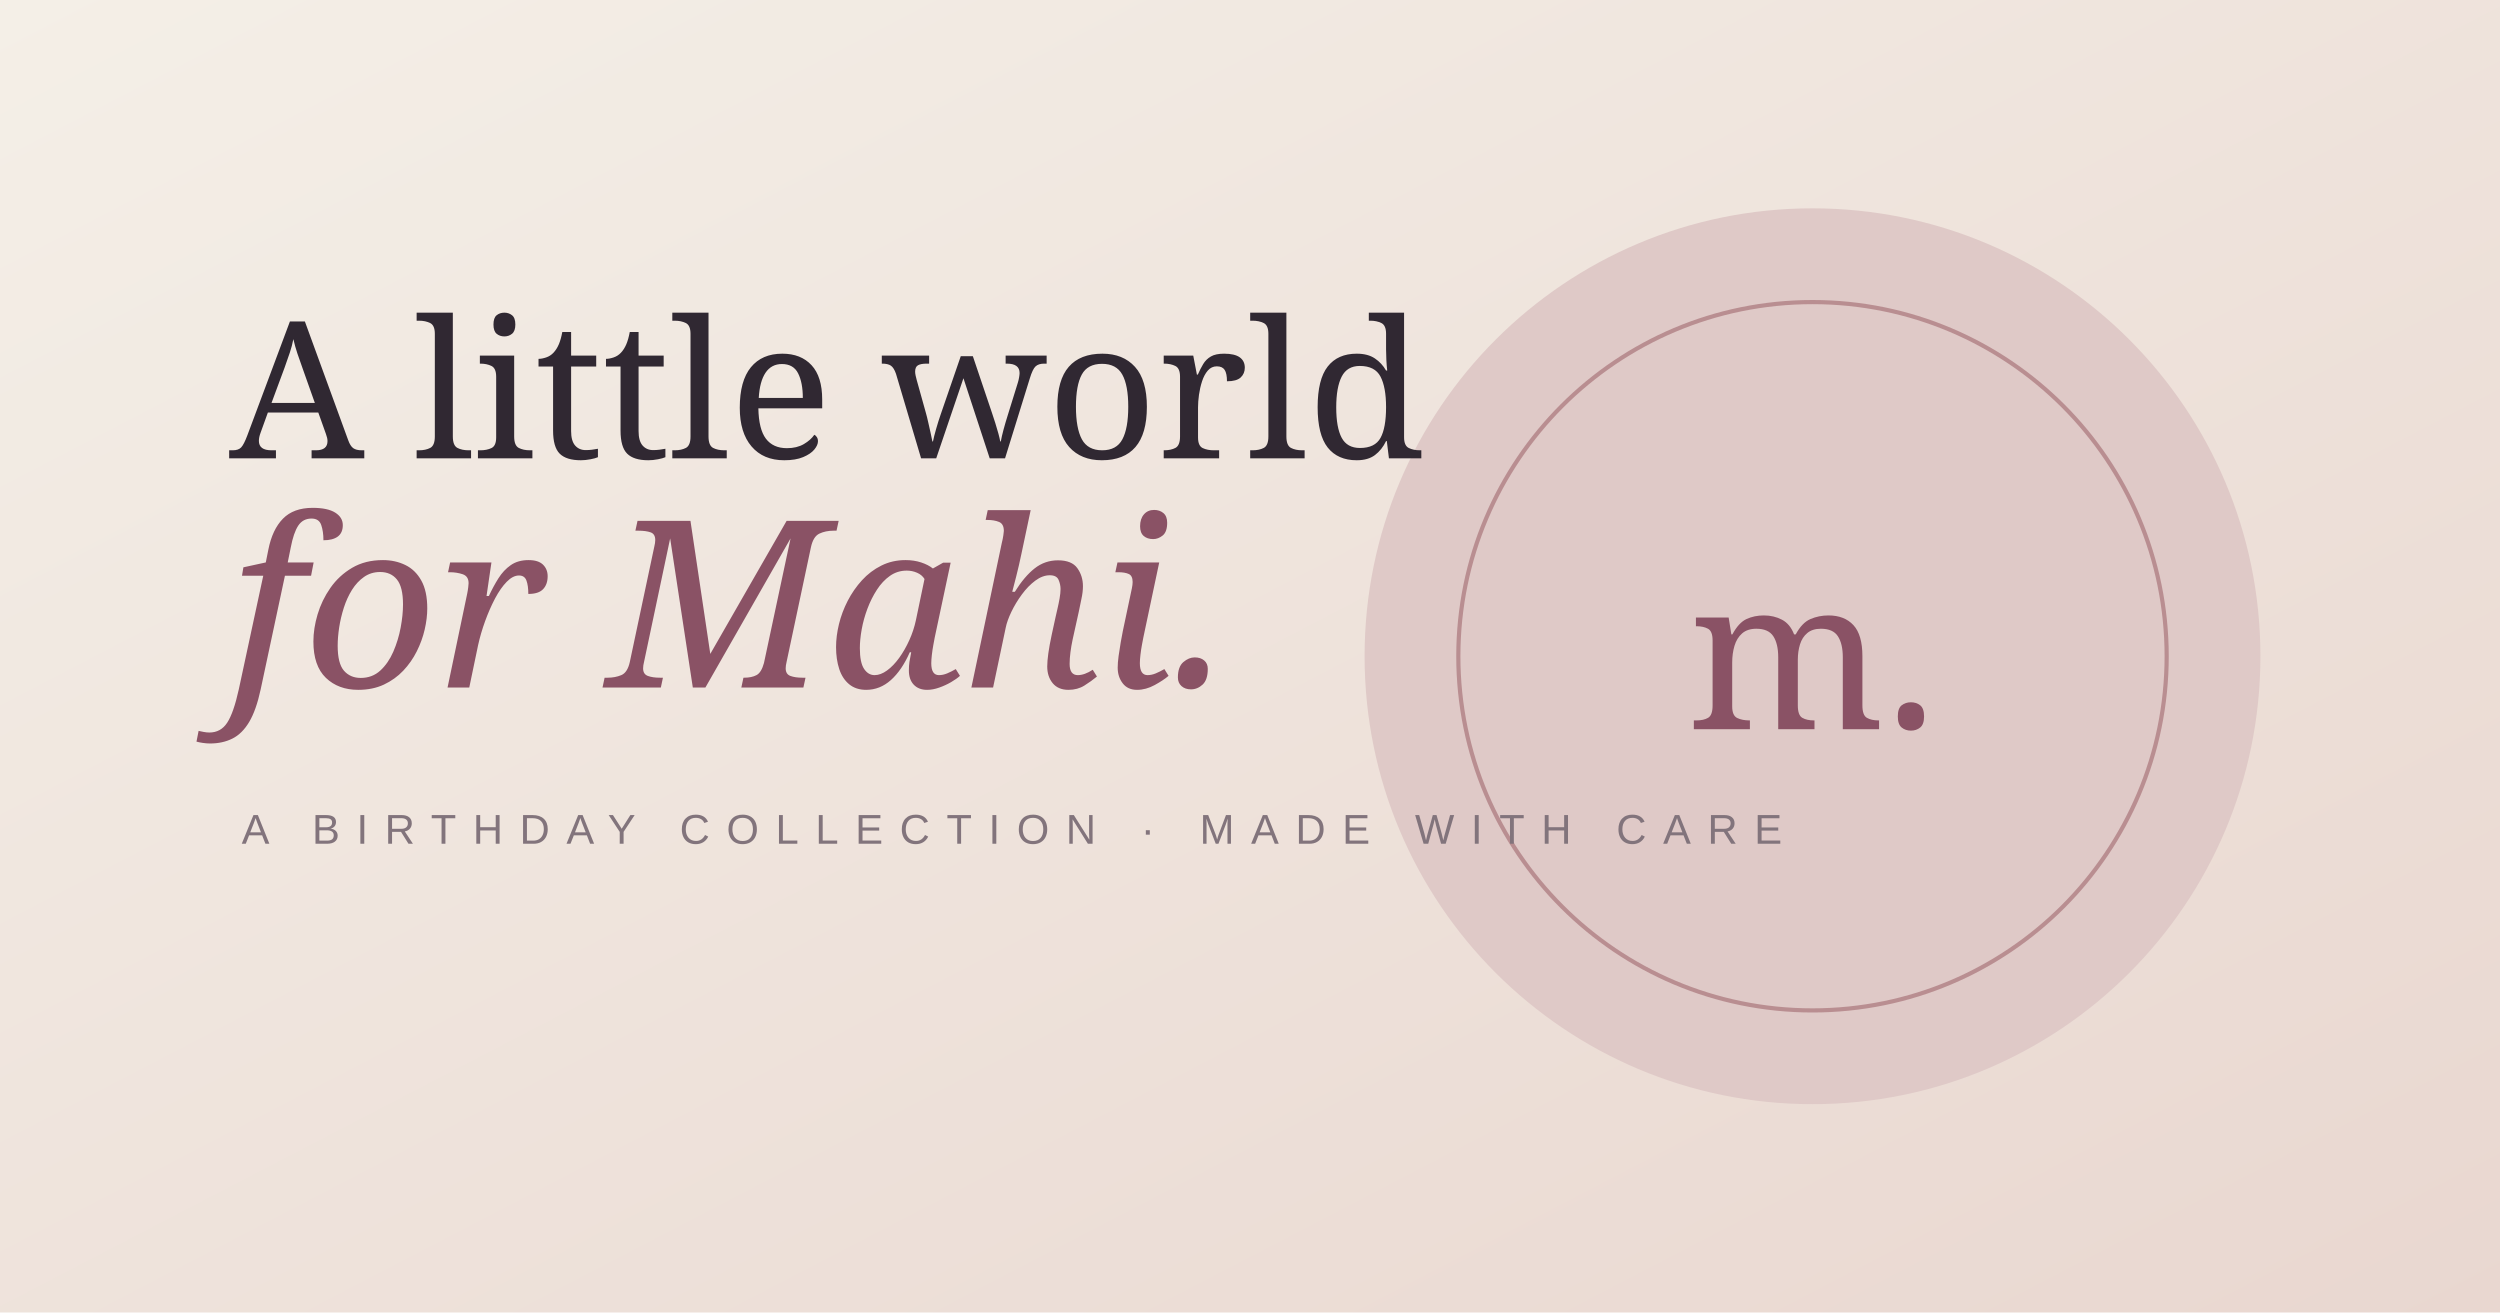
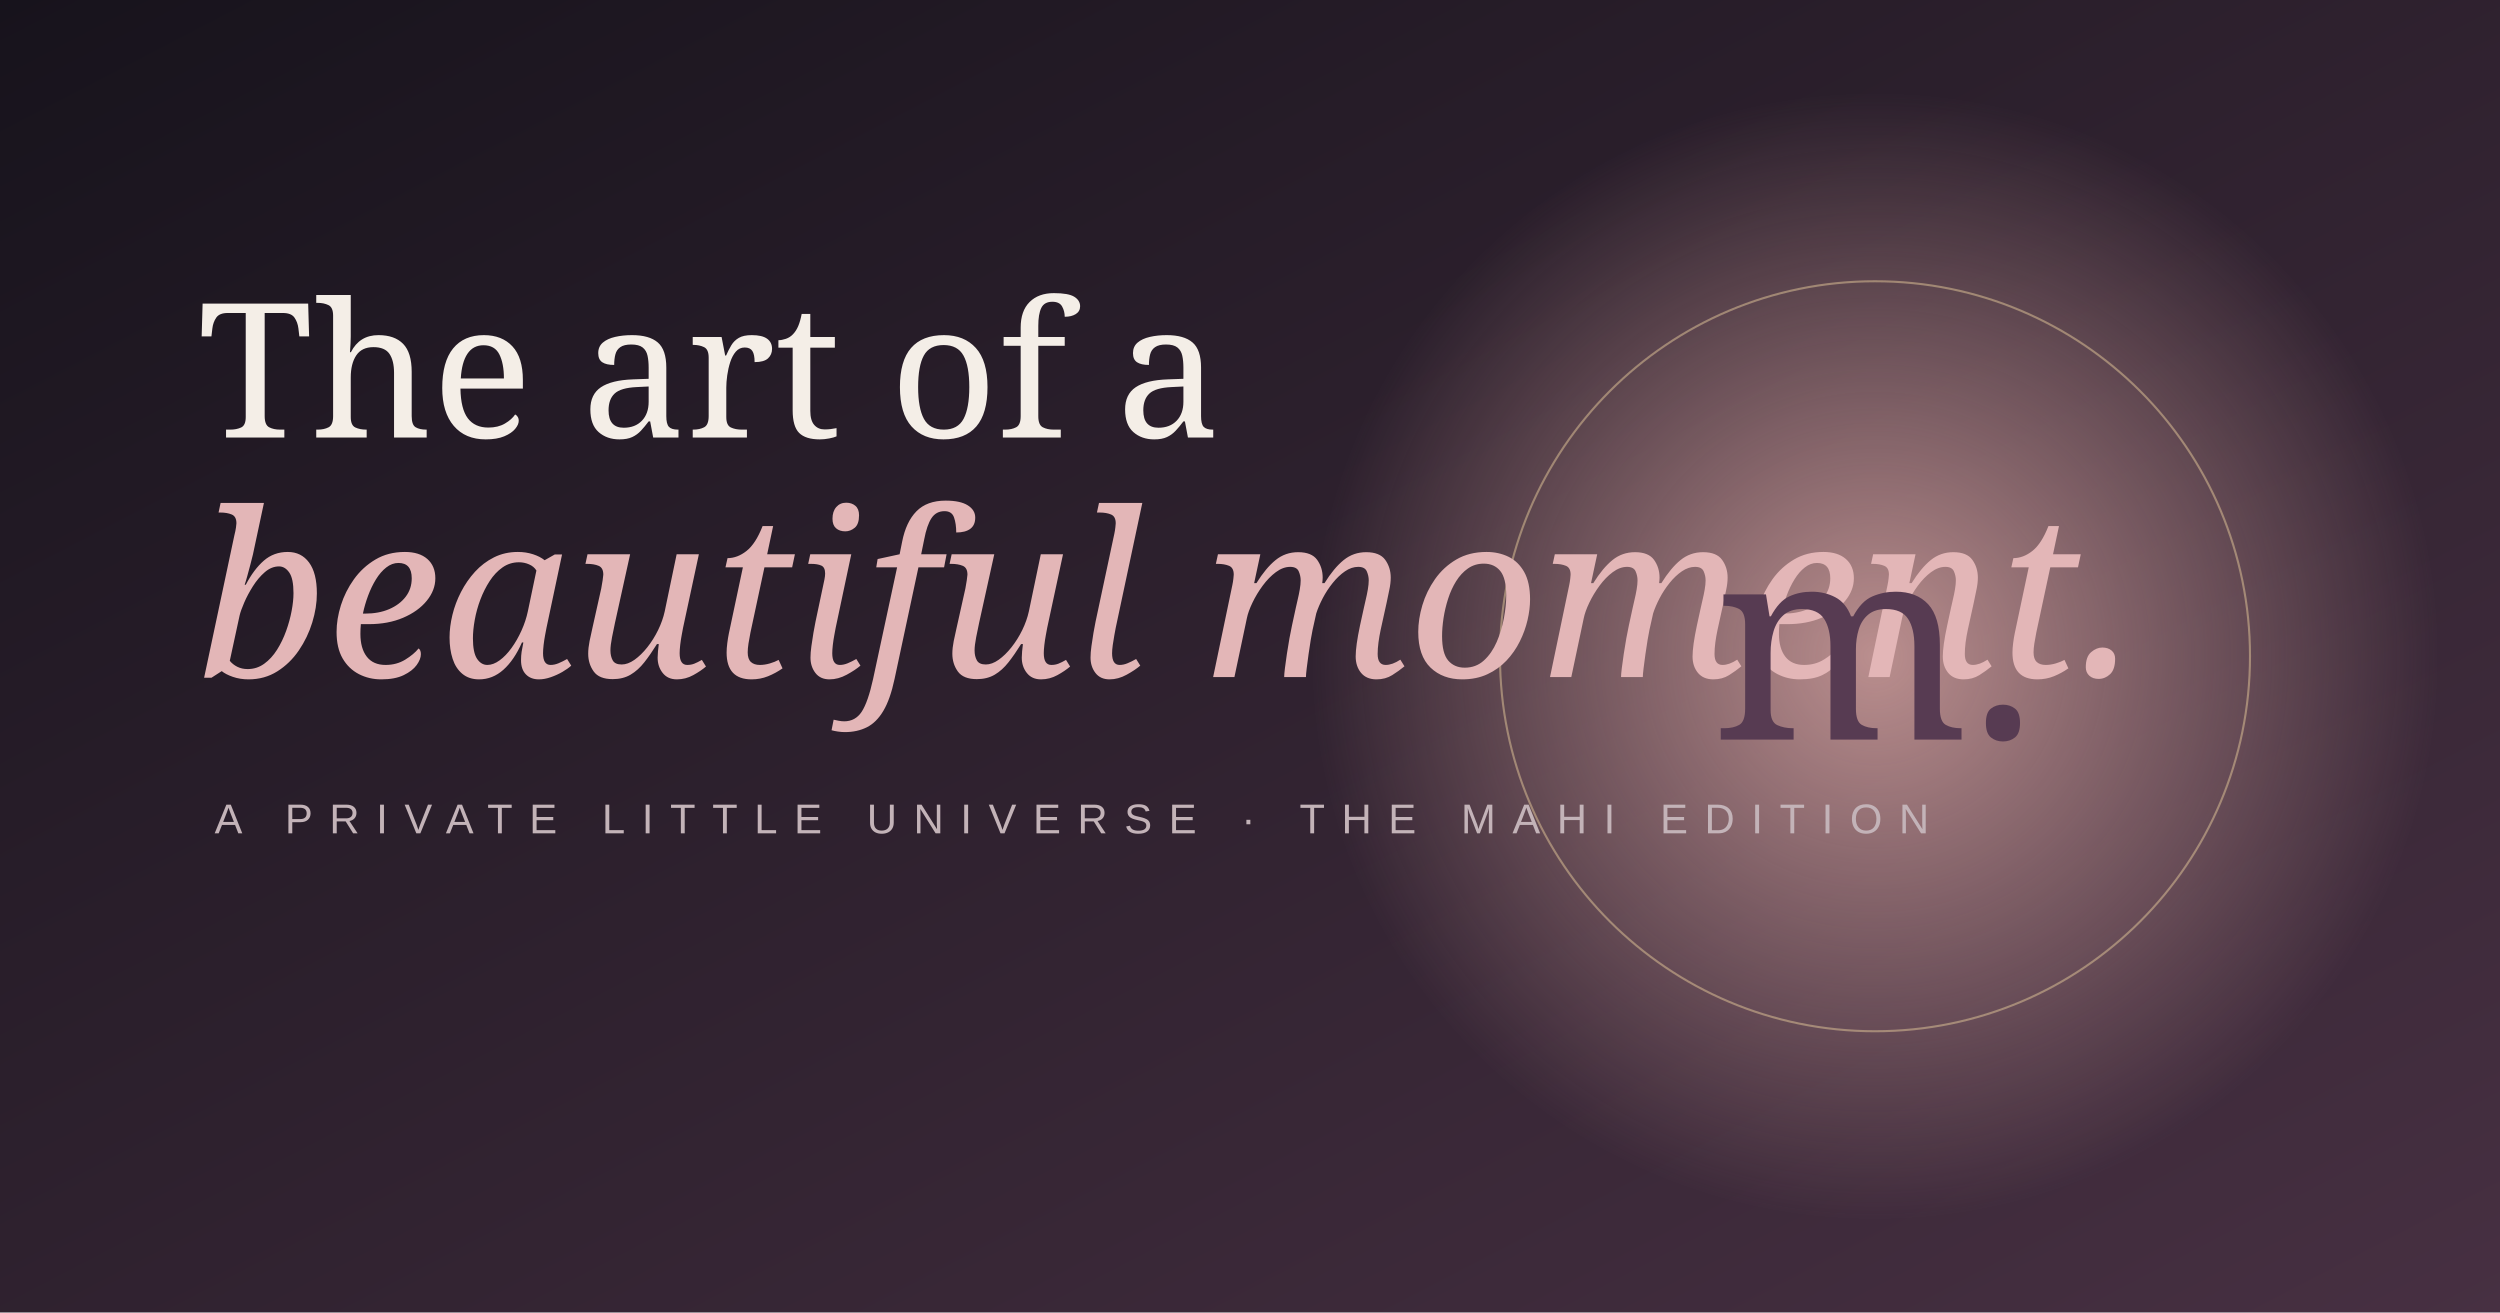
<svg xmlns="http://www.w3.org/2000/svg" width="1200" height="630" viewBox="0 0 1200 630">
  <defs>
-     <linearGradient id="b" x2="1" y2="1">
-       <stop stop-color="#f4efe7" />
-       <stop offset="1" stop-color="#e9d7d0" />
+     <linearGradient id="bg" x2="1" y2="1">
+       <stop stop-color="#17131c" />
+       <stop offset="1" stop-color="#473042" />
    </linearGradient>
+     <radialGradient id="glow">
+       <stop stop-color="#dca9a5" stop-opacity=".8" />
+       <stop offset="1" stop-color="#dca9a5" stop-opacity="0" />
+     </radialGradient>
  </defs>
-   <rect width="1200" height="630" fill="url(#b)" />
-   <circle cx="870" cy="315" r="215" fill="#dfc9c7" />
-   <circle cx="870" cy="315" r="170" fill="none" stroke="#b98e91" stroke-width="2" />
-   <text x="110" y="220" fill="#302832" font-family="Georgia,serif" font-size="92">A little world</text>
-   <text x="110" y="330" fill="#8a5265" font-family="Georgia,serif" font-size="112" font-style="italic">for Mahi.</text>
-   <text x="116" y="405" fill="#82747c" font-family="Arial,sans-serif" font-size="20" letter-spacing="8">A BIRTHDAY COLLECTION · MADE WITH CARE</text>
-   <text x="870" y="350" fill="#8a5265" font-family="Georgia,serif" font-size="100" text-anchor="middle">m.</text>
+   <rect width="1200" height="630" fill="url(#bg)" />
+   <circle cx="900" cy="315" r="270" fill="url(#glow)" />
+   <circle cx="900" cy="315" r="180" fill="none" stroke="#d8bd94" stroke-opacity=".55" />
+   <text x="95" y="210" fill="#f4eee7" font-family="Georgia,serif" font-size="90">The art of a</text>
+   <text x="95" y="325" fill="#e3b6b7" font-family="Georgia,serif" font-size="110" font-style="italic">beautiful moment.</text>
+   <text x="103" y="400" fill="#c3b3b8" font-family="Arial,sans-serif" font-size="20" letter-spacing="8">A PRIVATE LITTLE UNIVERSE · THE MAHI EDITION</text>
+   <text x="900" y="355" text-anchor="middle" fill="#573b52" font-family="Georgia,serif" font-size="130">m.</text>
</svg>
